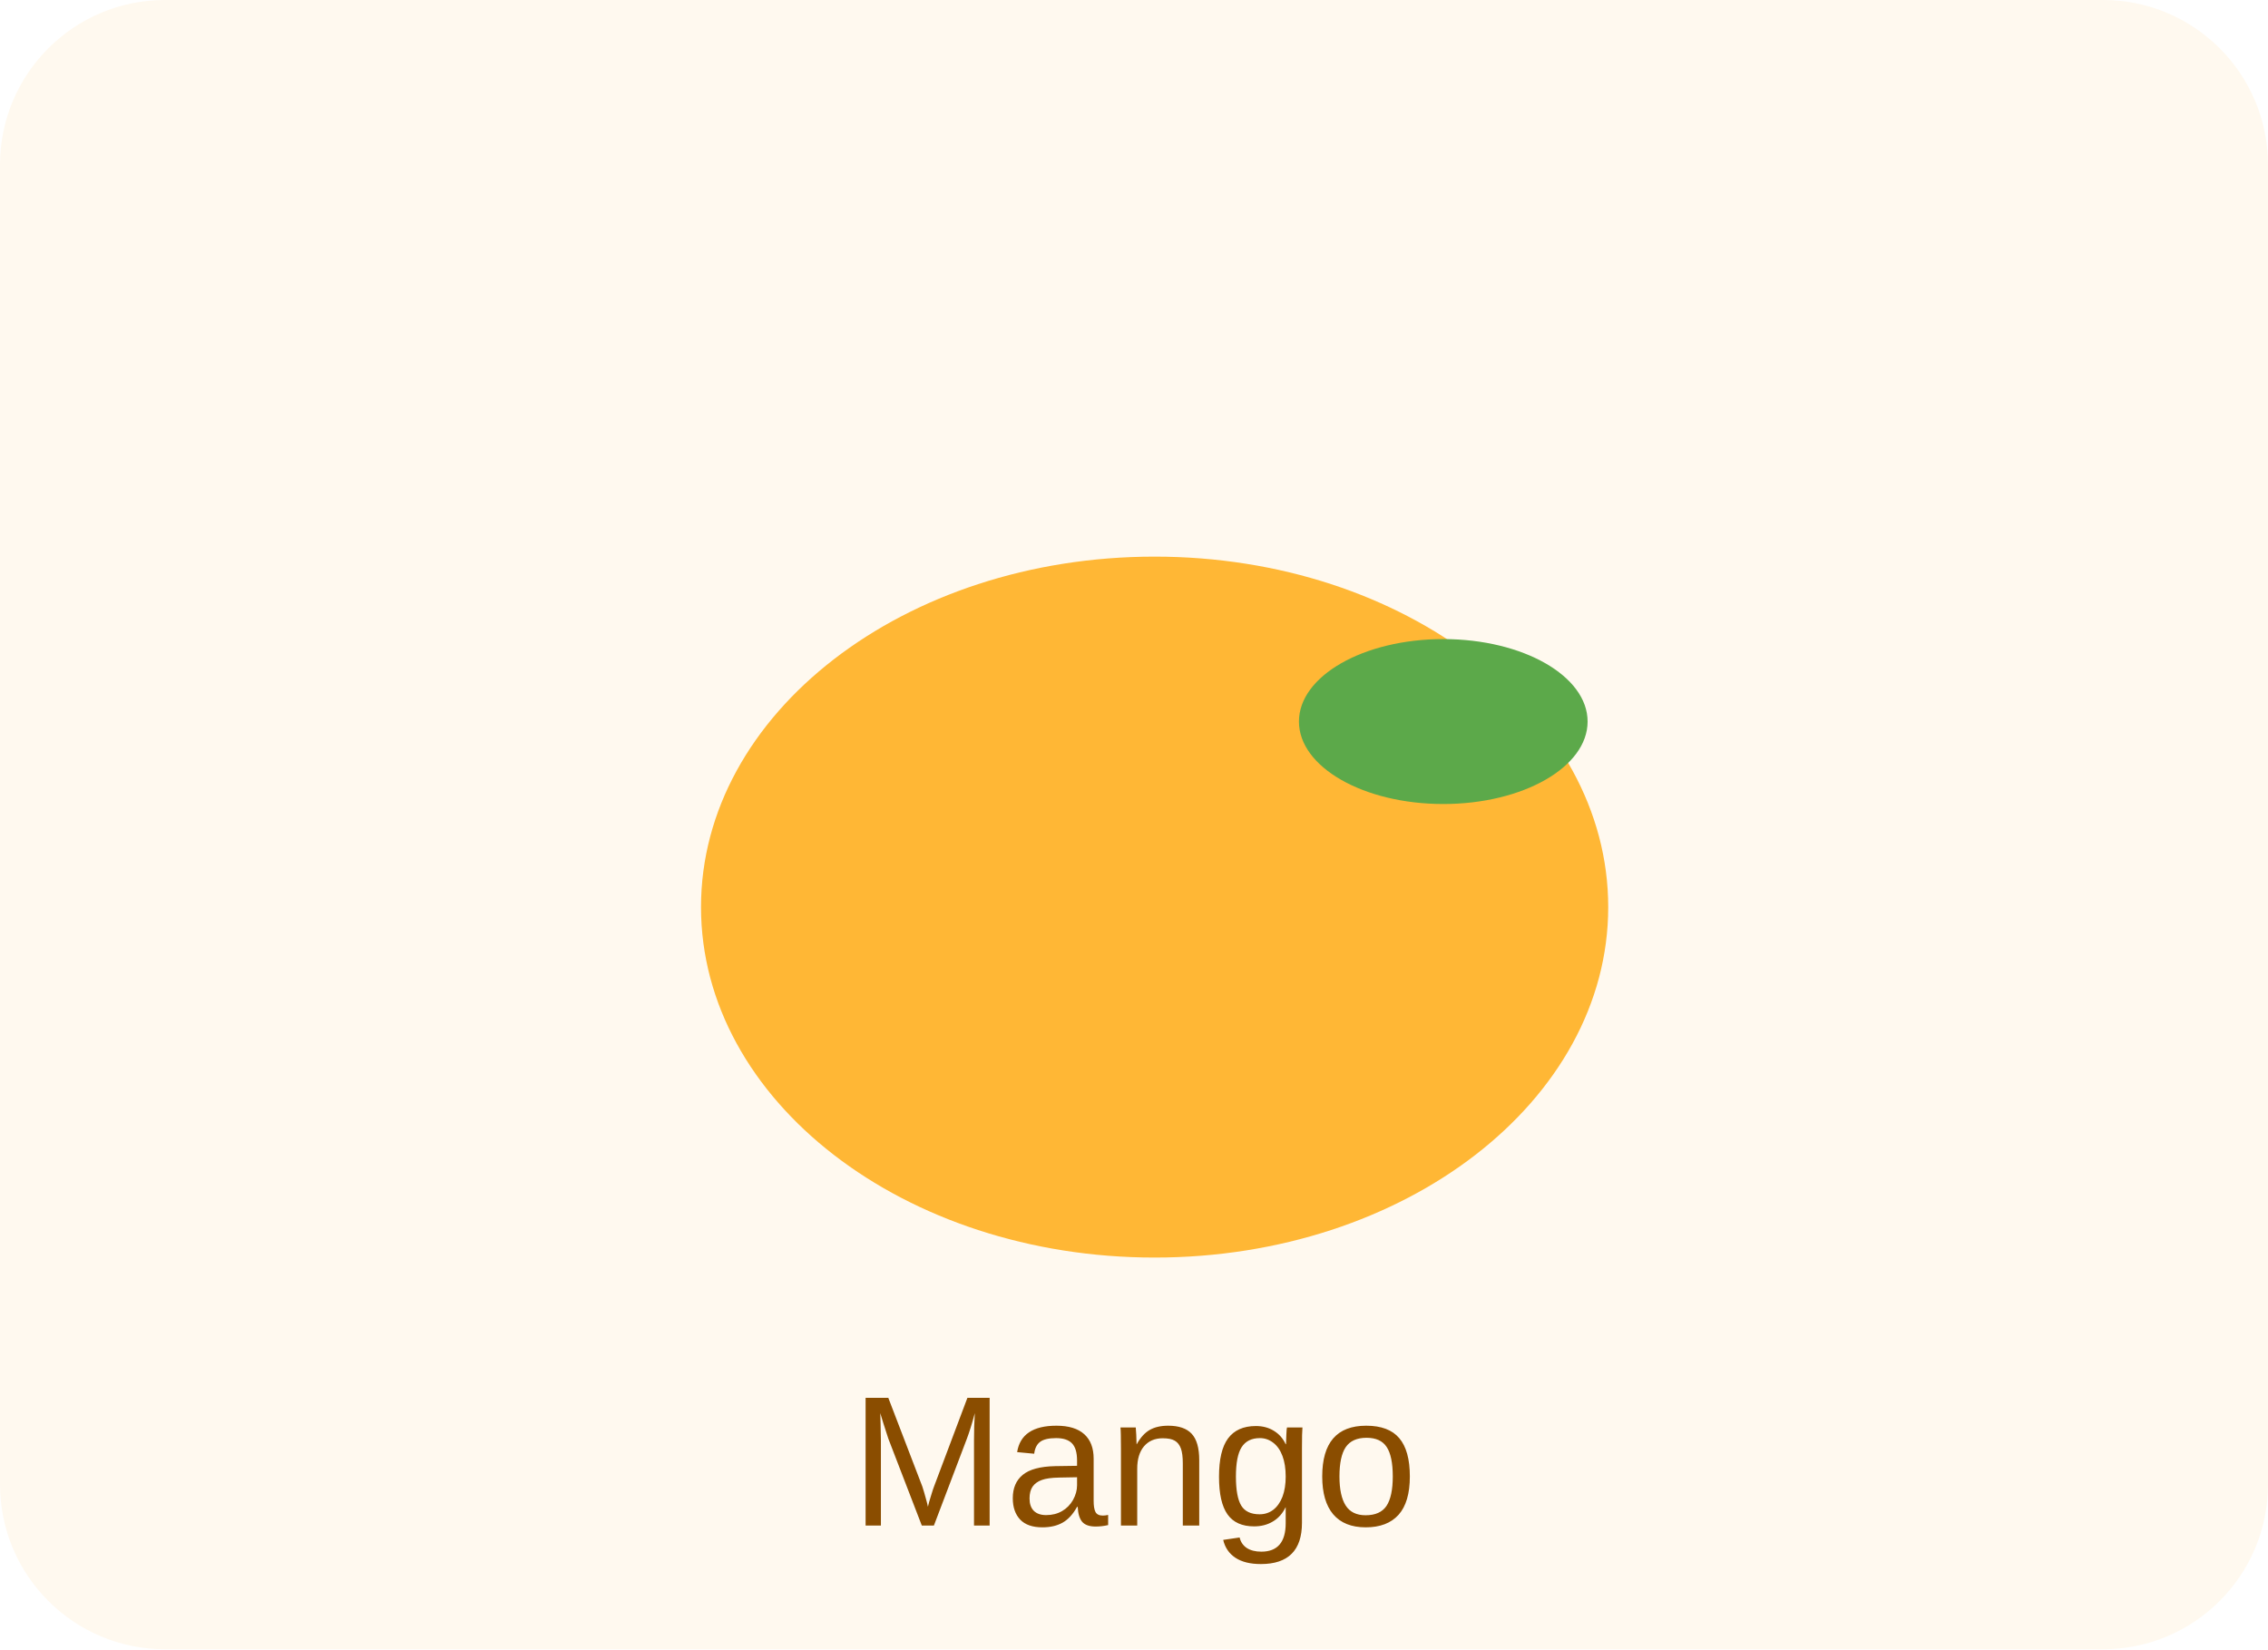
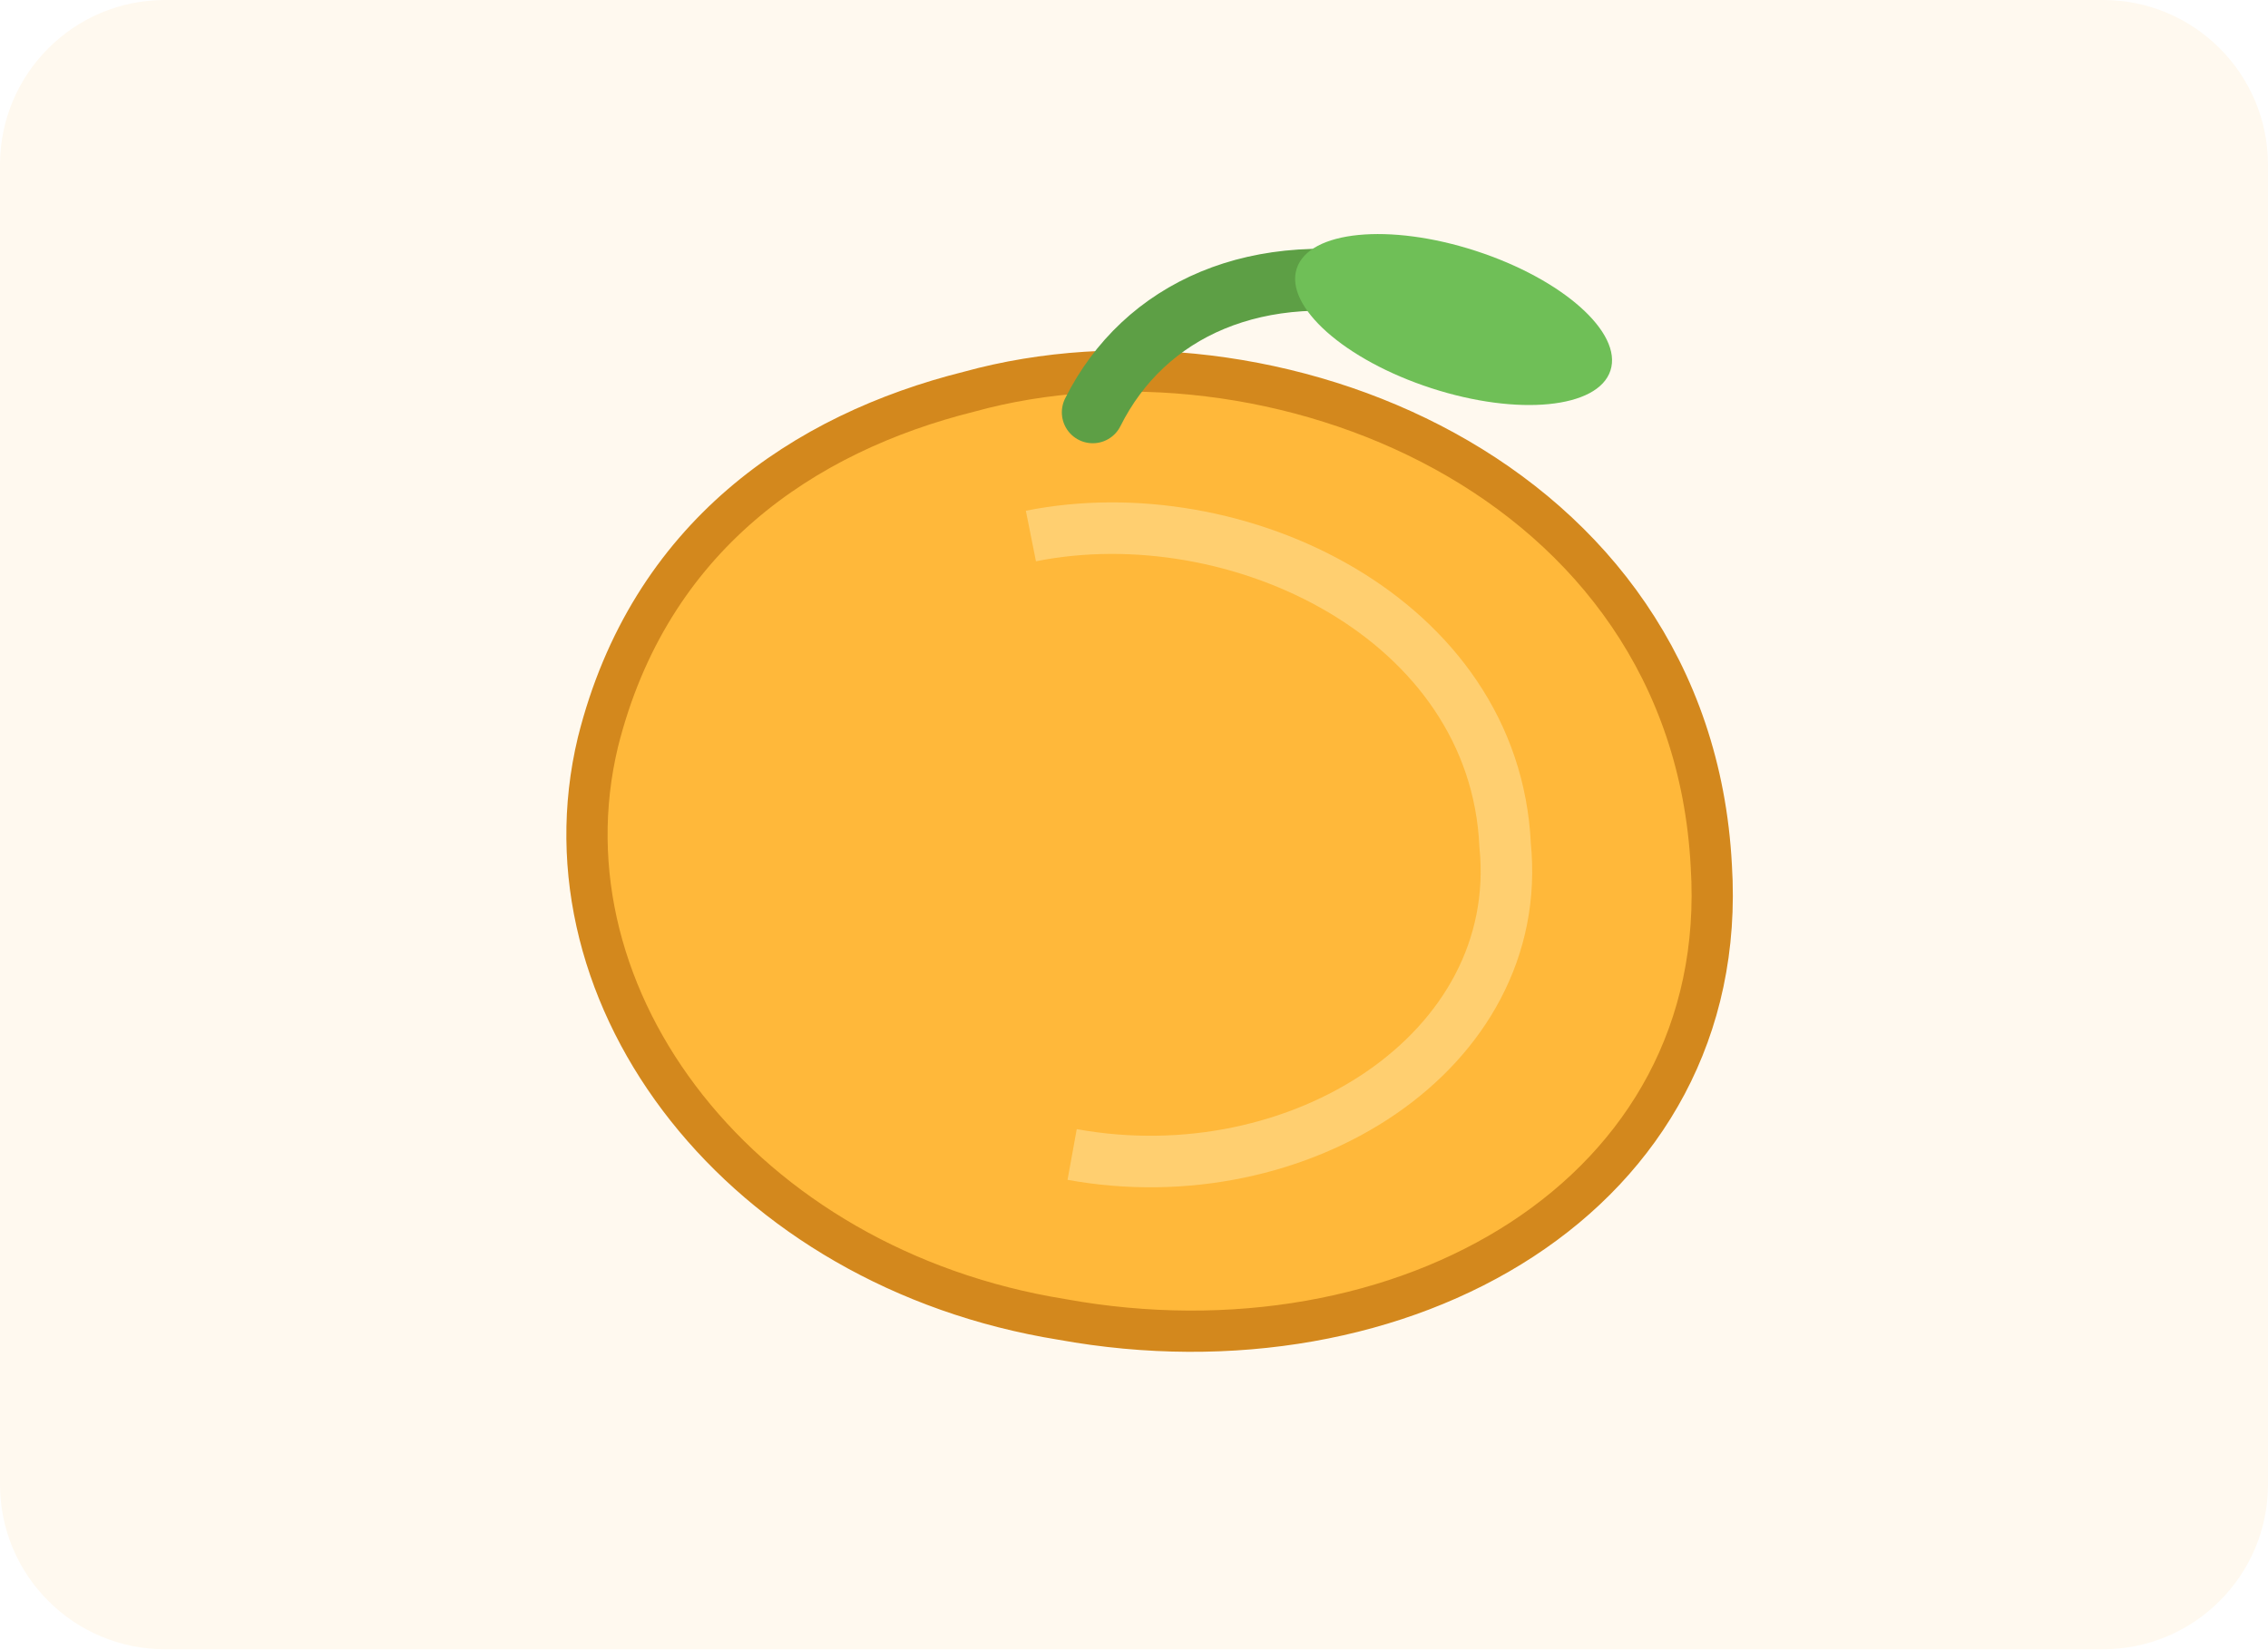
<svg xmlns="http://www.w3.org/2000/svg" viewBox="0 0 220 160">
  <rect width="220" height="160" rx="16" fill="#fff9ef" />
-   <ellipse cx="112" cy="88" rx="44" ry="34" fill="#ffb735" />
-   <ellipse cx="140" cy="70" rx="14" ry="8" fill="#5ca94a" />
-   <text x="110" y="148" text-anchor="middle" font-family="Segoe UI, Arial" font-size="18" fill="#8a4d00">Mango</text>
+   <path d="M94 38 C123 30,164 46,166 84 C168 116,136 134,103 128 C72 123,52 97,58 72 C63 52,78 42,94 38 Z" fill="#ffb83a" stroke="#d3881d" stroke-width="4" />
+   <path d="M100 52 C120 48,145 60,146 82 C148 102,126 116,104 112" fill="none" stroke="#ffd57d" stroke-width="5" opacity="0.8" />
+   <path d="M106 40 C111 30,122 25,136 28" fill="none" stroke="#5d9f45" stroke-width="6" stroke-linecap="round" />
+   <ellipse cx="141" cy="31" rx="16" ry="7" fill="#6fbf57" transform="rotate(18 141 31)" />
</svg>
